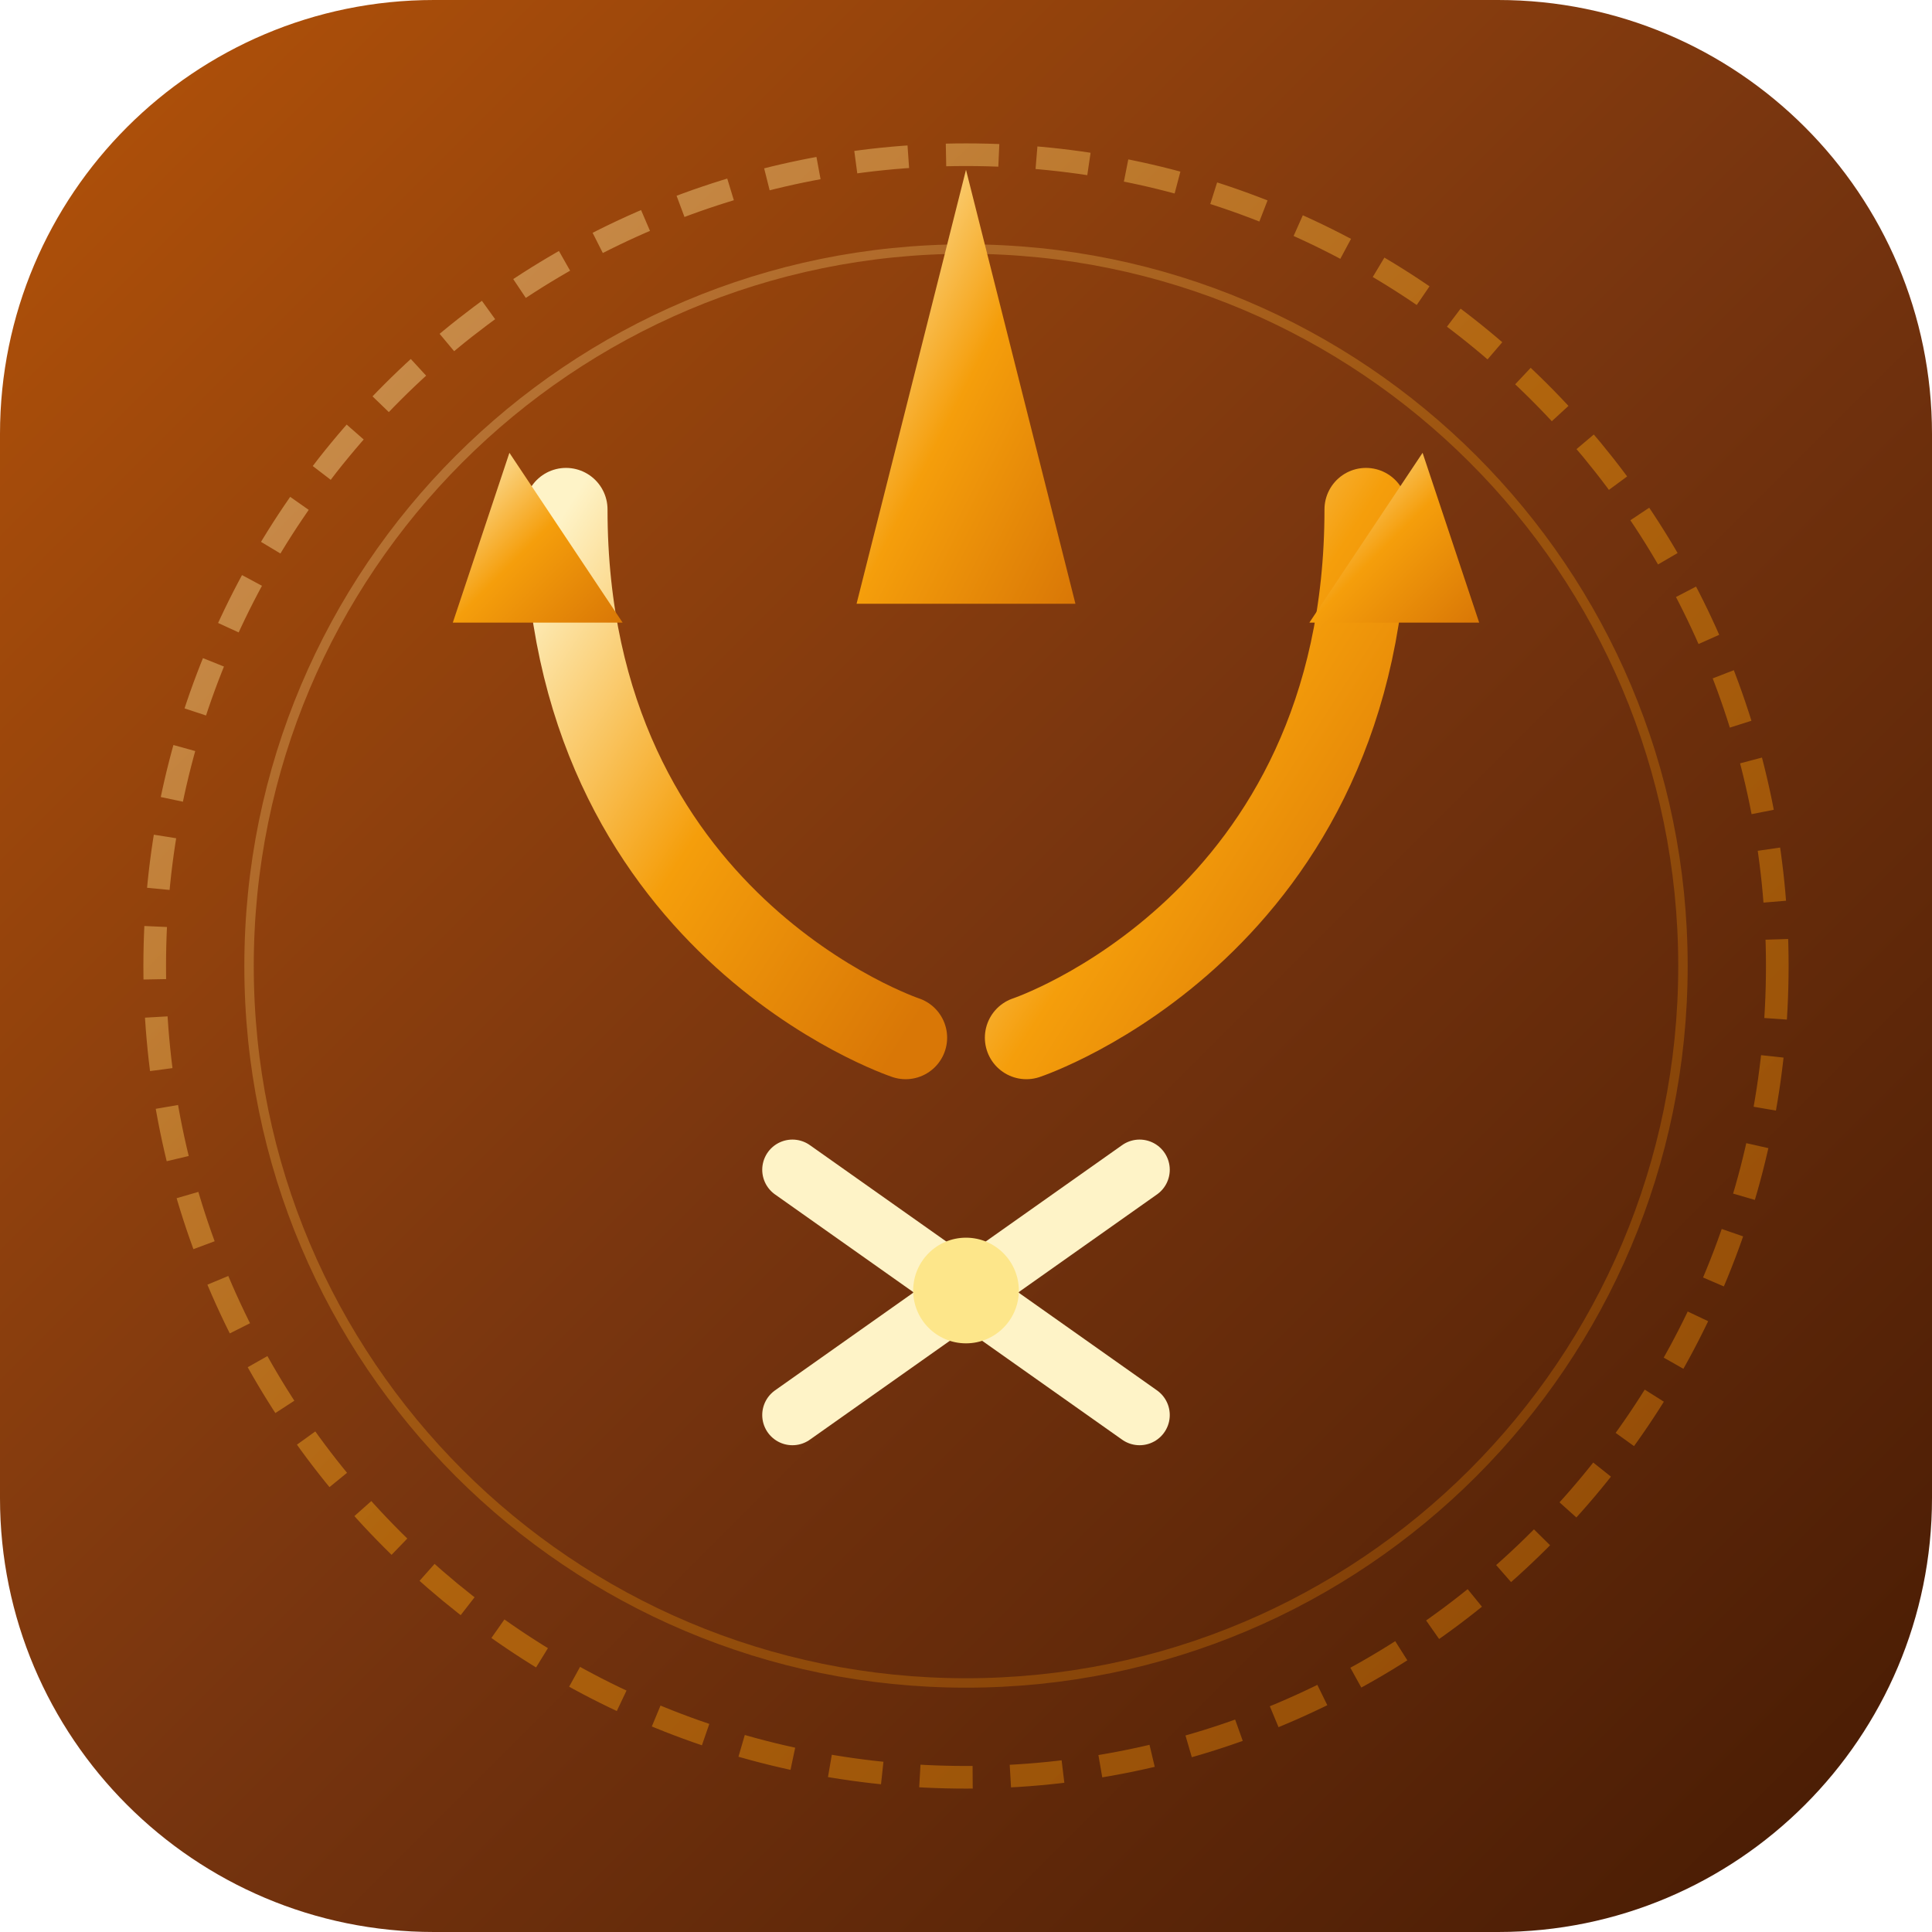
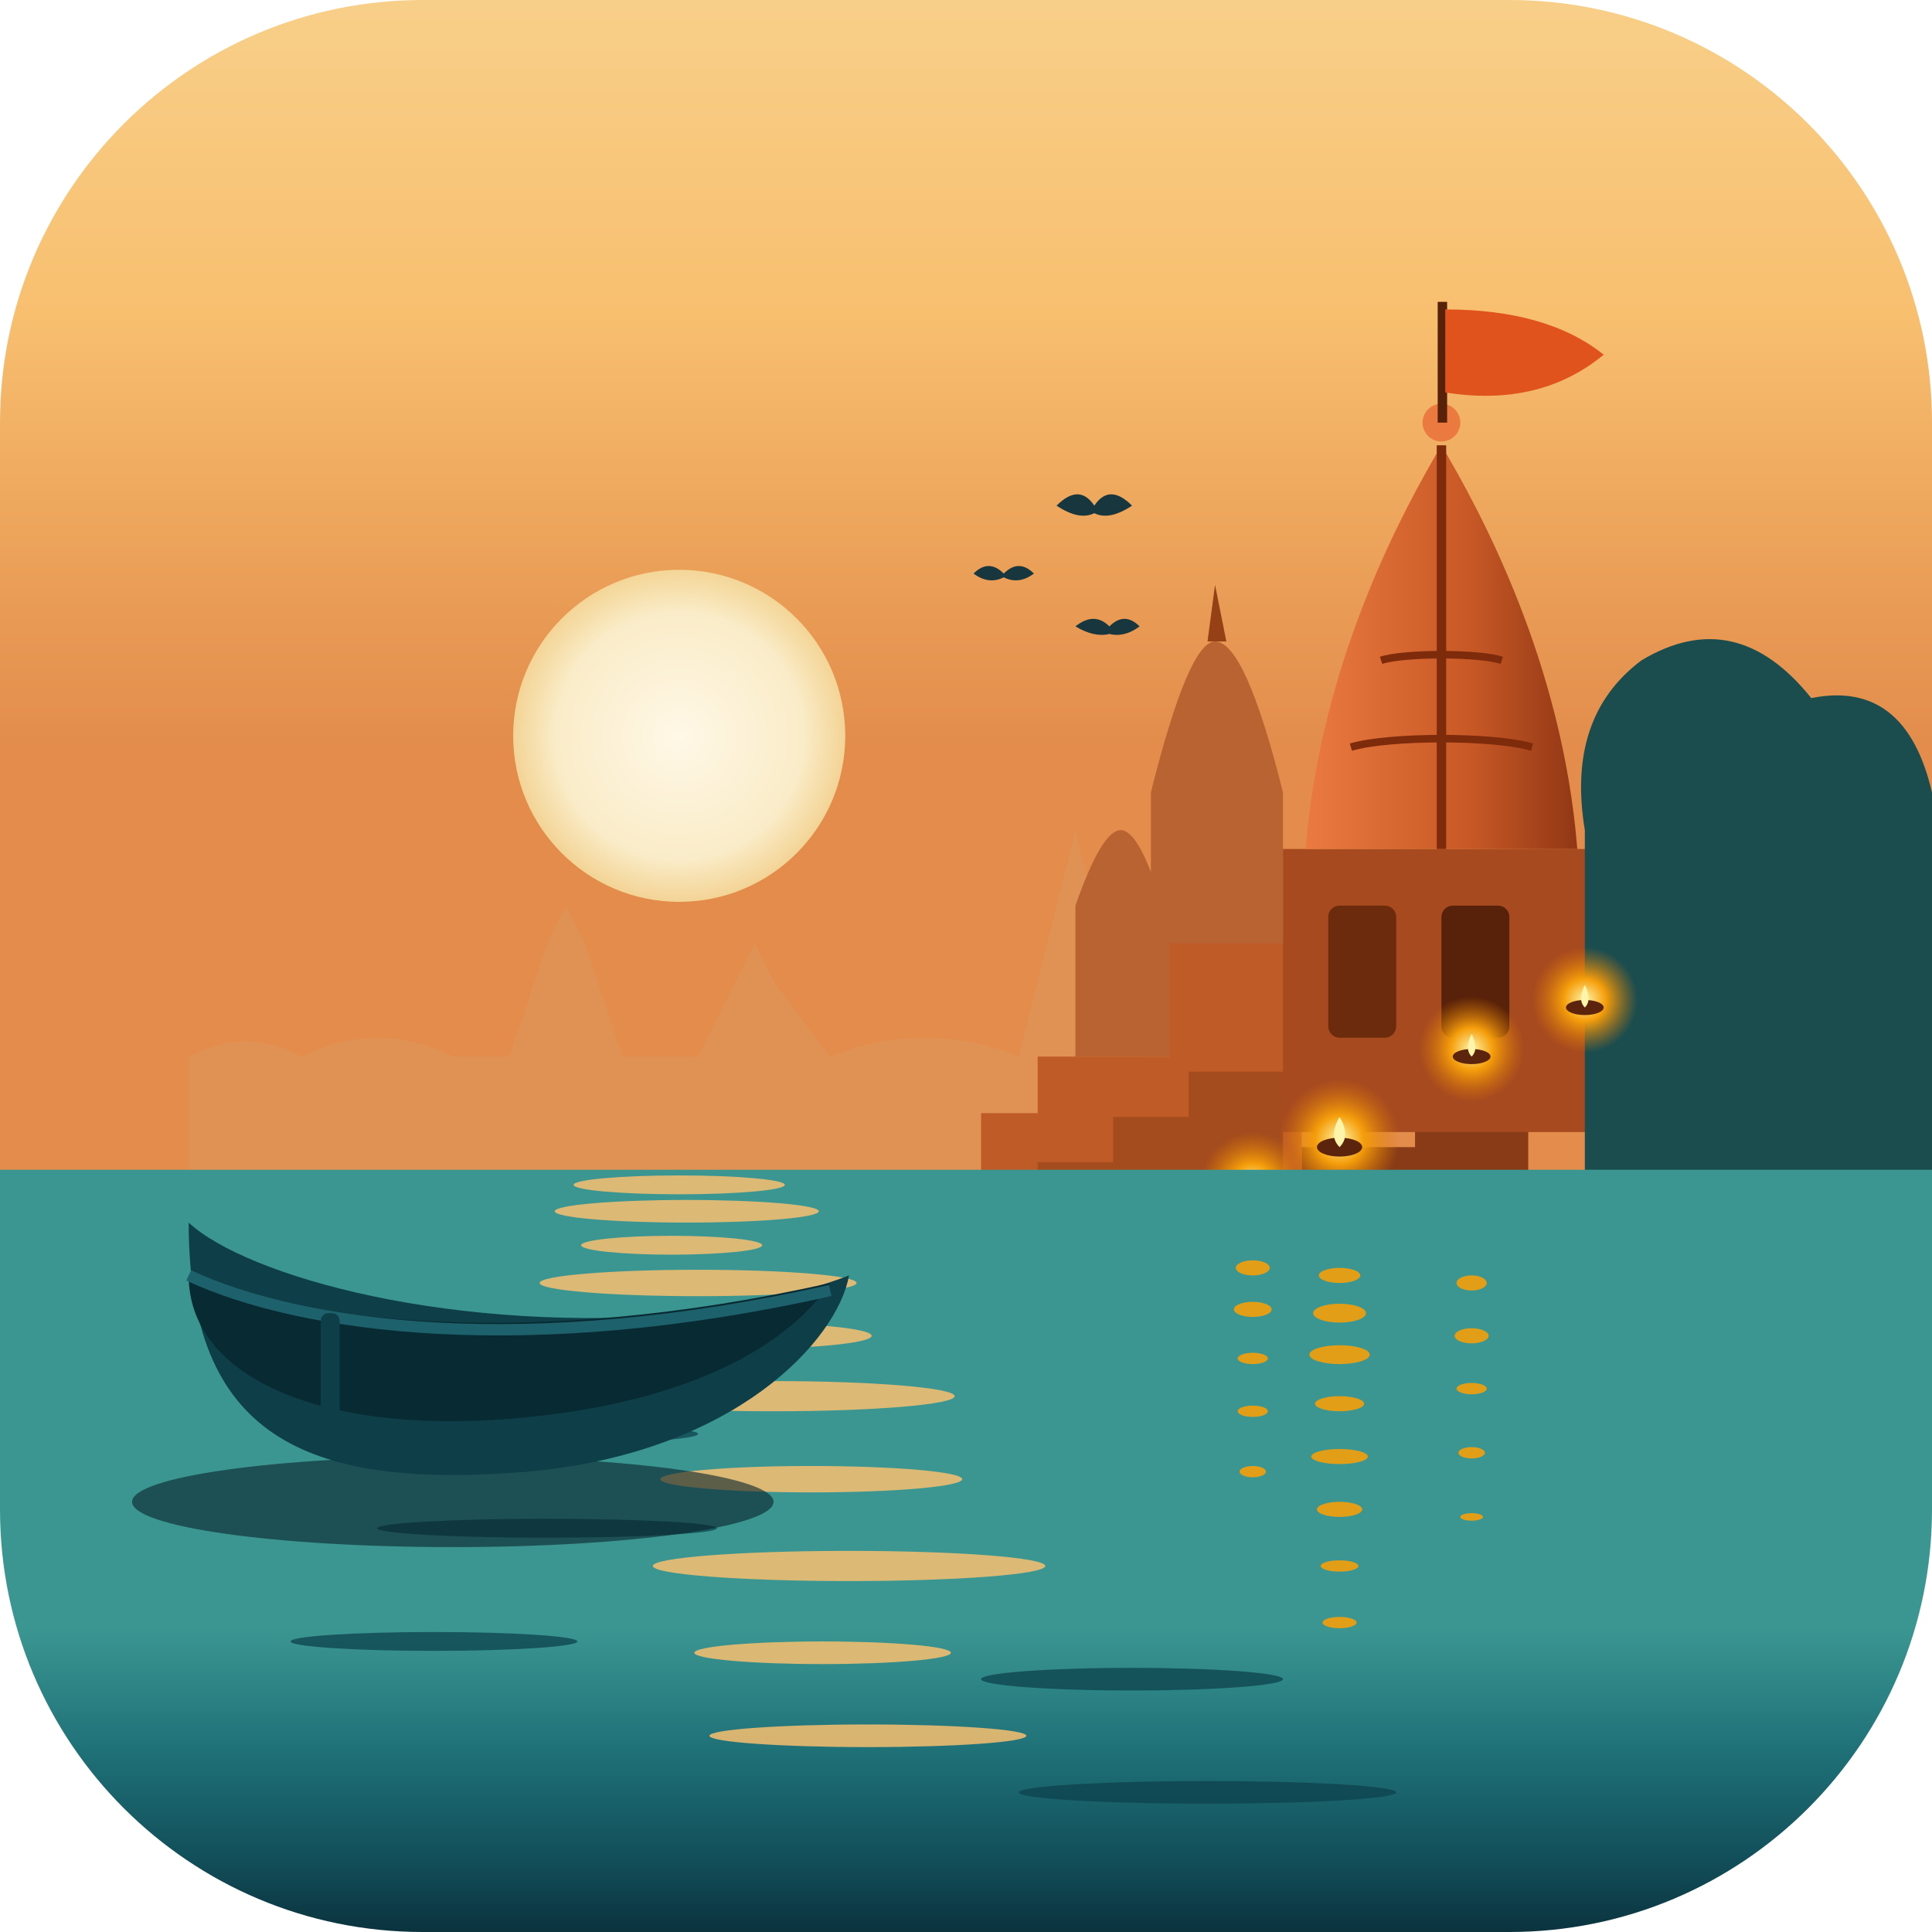
<svg xmlns="http://www.w3.org/2000/svg" viewBox="0 0 512 512" width="100%" height="100%">
  <defs>
-     <linearGradient id="bgGrad" x1="0%" y1="0%" x2="100%" y2="100%">
-       <stop offset="0%" stop-color="#b45309" />
-       <stop offset="50%" stop-color="#78350f" />
-       <stop offset="100%" stop-color="#451a03" />
+     <clipPath id="squircleClip">
+       <rect width="512" height="512" rx="112" ry="112" />
+     </clipPath>
+     <linearGradient id="skyGrad" x1="50%" y1="0%" x2="50%" y2="62%">
+       <stop offset="0%" stop-color="#f8cf89" />
+       <stop offset="42%" stop-color="#f8bf6f" />
+       <stop offset="78%" stop-color="#ea9e57" />
+       <stop offset="100%" stop-color="#e38c4c" />
    </linearGradient>
-     <linearGradient id="goldGrad" x1="0%" y1="0%" x2="100%" y2="100%">
-       <stop offset="0%" stop-color="#fef3c7" />
-       <stop offset="50%" stop-color="#f59e0b" />
-       <stop offset="100%" stop-color="#d97706" />
+     <linearGradient id="riverGrad" x1="50%" y1="60%" x2="50%" y2="100%">
+       <stop offset="0%" stop-color="#3b9691" />
+       <stop offset="40%" stop-color="#1f7178" />
+       <stop offset="75%" stop-color="#124f5a" />
+       <stop offset="100%" stop-color="#0a323d" />
    </linearGradient>
+     <radialGradient id="sunGlow" cx="50%" cy="50%" r="50%">
+       <stop offset="0%" stop-color="#fff8e7" />
+       <stop offset="75%" stop-color="#faecc8" />
+       <stop offset="100%" stop-color="#f5dc9f" stop-opacity="0.9" />
+     </radialGradient>
+     <linearGradient id="templeLit" x1="0%" y1="0%" x2="100%" y2="0%">
+       <stop offset="0%" stop-color="#ea7a40" />
+       <stop offset="60%" stop-color="#c85926" />
+       <stop offset="100%" stop-color="#913715" />
+     </linearGradient>
+     <radialGradient id="diyaGlow" cx="50%" cy="50%" r="50%">
+       <stop offset="0%" stop-color="#fff5aa" />
+       <stop offset="40%" stop-color="#f59e0b" />
+       <stop offset="100%" stop-color="#d97706" stop-opacity="0" />
+     </radialGradient>
  </defs>
-   <rect width="512" height="512" rx="115" fill="url(#bgGrad)" />
-   <circle cx="256" cy="256" r="215" stroke="url(#goldGrad)" stroke-width="6" fill="none" stroke-dasharray="14 10" opacity="0.45" />
-   <circle cx="256" cy="256" r="190" stroke="url(#goldGrad)" stroke-width="2.5" fill="none" opacity="0.3" />
-   <g transform="translate(0, -10)">
-     <path d="M256 55 L285 170 H227 Z" fill="url(#goldGrad)" />
-     <path d="M256 170 V420" stroke="url(#goldGrad)" stroke-width="22" stroke-linecap="round" />
-     <path d="M150 145 C150 255 240 285 240 285" stroke="url(#goldGrad)" stroke-width="22" stroke-linecap="round" fill="none" />
-     <path d="M135 130 L165 175 H120 Z" fill="url(#goldGrad)" />
-     <path d="M362 145 C362 255 272 285 272 285" stroke="url(#goldGrad)" stroke-width="22" stroke-linecap="round" fill="none" />
-     <path d="M377 130 L392 175 H347 Z" fill="url(#goldGrad)" />
-     <path d="M210 320 L302 385 M302 320 L210 385" stroke="#fef3c7" stroke-width="16" stroke-linecap="round" />
-     <circle cx="256" cy="352" r="14" fill="#fde68a" />
+   <g clip-path="url(#squircleClip)">
+     <rect width="512" height="320" fill="url(#skyGrad)" />
+     <circle cx="180" cy="195" r="44" fill="url(#sunGlow)" />
+     <path d="M50 310 L50 280 Q65 272 80 280 Q100 270 120 280 L135 280 L145 250 L150 240 L155 250 L165 280 L185 280 L195 260 L200 250 L205 260 L220 280 Q245 270 270 280 L280 240 L285 220 L290 240 L300 280 L320 280 L320 310 Z" fill="#df9457" opacity="0.65" />
+     <g fill="#b96232">
+       <path d="M305 280 L305 210 Q315 170 322 170 Q330 170 340 210 L340 280 Z" />
+       <path d="M320 170 L322 155 L325 170 Z" fill="#964016" />
+       <path d="M285 280 L285 240 Q292 220 297 220 Q302 220 308 240 L308 280 Z" />
+     </g>
+     <path d="M260 320 L260 295 L275 295 L275 280 L310 280 L310 250 L345 250 L345 320 Z" fill="#bf5b27" />
+     <path d="M275 320 L275 308 L295 308 L295 296 L315 296 L315 284 L340 284 L340 320 Z" fill="#a44c1d" />
+     <path d="M315 328 L315 316 L345 316 L345 304 L375 304 L375 292 L405 292 L405 328 Z" fill="#883b16" />
+     <rect x="340" y="225" width="85" height="75" fill="#a74a1f" />
+     <rect x="352" y="240" width="18" height="35" rx="3" fill="#6d2b0e" />
+     <rect x="382" y="240" width="18" height="35" rx="3" fill="#582109" />
+     <path d="M346 225 C350 175 372 135 382 118 C392 135 414 175 418 225 Z" fill="url(#templeLit)" />
+     <path d="M382 118 L382 225" stroke="#7e2b0c" stroke-width="2.5" />
+     <path d="M366 175 C372 173 392 173 398 175" stroke="#7e2b0c" stroke-width="2" fill="none" />
+     <path d="M358 198 C368 195 396 195 406 198" stroke="#7e2b0c" stroke-width="2" fill="none" />
+     <circle cx="382" cy="112" r="5" fill="#ea7a40" />
+     <rect x="381" y="80" width="2.5" height="32" fill="#582109" />
+     <path d="M383 82 Q410 82 425 94 Q408 108 383 104 Z" fill="#e0531c" />
+     <path d="M420 220 Q415 190 435 175 Q460 160 480 185 Q505 180 512 210 L512 320 L420 320 Z" fill="#1b4d4f" />
+     <ellipse cx="332" cy="314" rx="14" ry="14" fill="url(#diyaGlow)" />
+     <ellipse cx="332" cy="316" rx="5" ry="2" fill="#5c240c" />
+     <path d="M332 310 Q334 314 332 316 Q330 314 332 310 Z" fill="#fff5aa" />
+     <ellipse cx="355" cy="302" rx="16" ry="16" fill="url(#diyaGlow)" />
+     <ellipse cx="355" cy="304" rx="6" ry="2.5" fill="#5c240c" />
+     <path d="M355 296 Q358 301 355 304 Q352 301 355 296 Z" fill="#fff5aa" />
+     <ellipse cx="390" cy="278" rx="14" ry="14" fill="url(#diyaGlow)" />
+     <ellipse cx="390" cy="280" rx="5" ry="2" fill="#5c240c" />
+     <path d="M390 274 Q392 278 390 280 Q388 278 390 274 Z" fill="#fff5aa" />
+     <ellipse cx="420" cy="265" rx="14" ry="14" fill="url(#diyaGlow)" />
+     <ellipse cx="420" cy="267" rx="5" ry="2" fill="#5c240c" />
+     <path d="M420 261 Q422 265 420 267 Q418 265 420 261 Z" fill="#fff5aa" />
+     <rect y="310" width="512" height="202" fill="url(#riverGrad)" />
+     <g fill="#f8bf6f" opacity="0.85">
+       <ellipse cx="180" cy="314" rx="28" ry="2.5" />
+       <ellipse cx="182" cy="321" rx="35" ry="3" />
+       <ellipse cx="178" cy="330" rx="24" ry="2.5" />
+       <ellipse cx="185" cy="340" rx="42" ry="3.5" />
+       <ellipse cx="195" cy="354" rx="36" ry="3.5" />
+       <ellipse cx="205" cy="370" rx="48" ry="4" />
+       <ellipse cx="215" cy="392" rx="40" ry="3.5" />
+       <ellipse cx="225" cy="415" rx="52" ry="4" />
+       <ellipse cx="218" cy="438" rx="34" ry="3" />
+       <ellipse cx="230" cy="460" rx="42" ry="3" />
+     </g>
+     <g fill="#f59e0b" opacity="0.9">
+       <ellipse cx="355" cy="338" rx="5.5" ry="2" />
+       <ellipse cx="355" cy="348" rx="7" ry="2.5" />
+       <ellipse cx="355" cy="359" rx="8" ry="2.5" />
+       <ellipse cx="355" cy="372" rx="6.5" ry="2" />
+       <ellipse cx="355" cy="386" rx="7.5" ry="2" />
+       <ellipse cx="355" cy="400" rx="6" ry="2" />
+       <ellipse cx="355" cy="415" rx="5" ry="1.5" />
+       <ellipse cx="355" cy="430" rx="4.5" ry="1.5" />
+       <ellipse cx="332" cy="336" rx="4.5" ry="2" />
+       <ellipse cx="332" cy="347" rx="5" ry="2" />
+       <ellipse cx="332" cy="360" rx="4" ry="1.5" />
+       <ellipse cx="332" cy="374" rx="4" ry="1.5" />
+       <ellipse cx="332" cy="390" rx="3.5" ry="1.5" />
+       <ellipse cx="390" cy="340" rx="4" ry="2" />
+       <ellipse cx="390" cy="354" rx="4.5" ry="2" />
+       <ellipse cx="390" cy="368" rx="4" ry="1.5" />
+       <ellipse cx="390" cy="385" rx="3.5" ry="1.5" />
+       <ellipse cx="390" cy="402" rx="3" ry="1" />
+     </g>
+     <g fill="#0c424c" opacity="0.75">
+       <ellipse cx="130" cy="380" rx="55" ry="3" />
+       <ellipse cx="145" cy="405" rx="45" ry="2.5" />
+       <ellipse cx="115" cy="435" rx="38" ry="2.5" />
+       <ellipse cx="300" cy="445" rx="40" ry="3" />
+       <ellipse cx="320" cy="475" rx="50" ry="3" />
+     </g>
+     <g id="boat">
+       <ellipse cx="120" cy="398" rx="85" ry="12" fill="#06222b" opacity="0.6" />
+       <path d="M50 324 C65 338 120 354 185 348 C205 345 220 340 225 338 C222 355 195 385 140 390 C80 395 50 380 50 324 Z" fill="#0e3f49" />
+       <path d="M50 338 C80 350 140 358 220 340 C210 355 185 372 135 376 C85 380 50 365 50 338 Z" fill="#082b33" />
+       <path d="M50 338 C80 352 140 360 220 342" stroke="#1d616d" stroke-width="3" fill="none" />
+       <rect x="85" y="348" width="5" height="36" rx="2" fill="#0e3f49" />
+     </g>
+     <g fill="#18363d">
+       <path d="M280 134 Q286 128 290 134 Q294 128 300 134 Q294 138 290 136 Q286 138 280 134 Z" />
+       <path d="M258 152 Q262 148 266 152 Q270 148 274 152 Q270 155 266 153 Q262 155 258 152 Z" />
+       <path d="M285 166 Q290 162 294 166 Q298 162 302 166 Q298 169 294 168 Q290 169 285 166 Z" />
+     </g>
  </g>
</svg>
